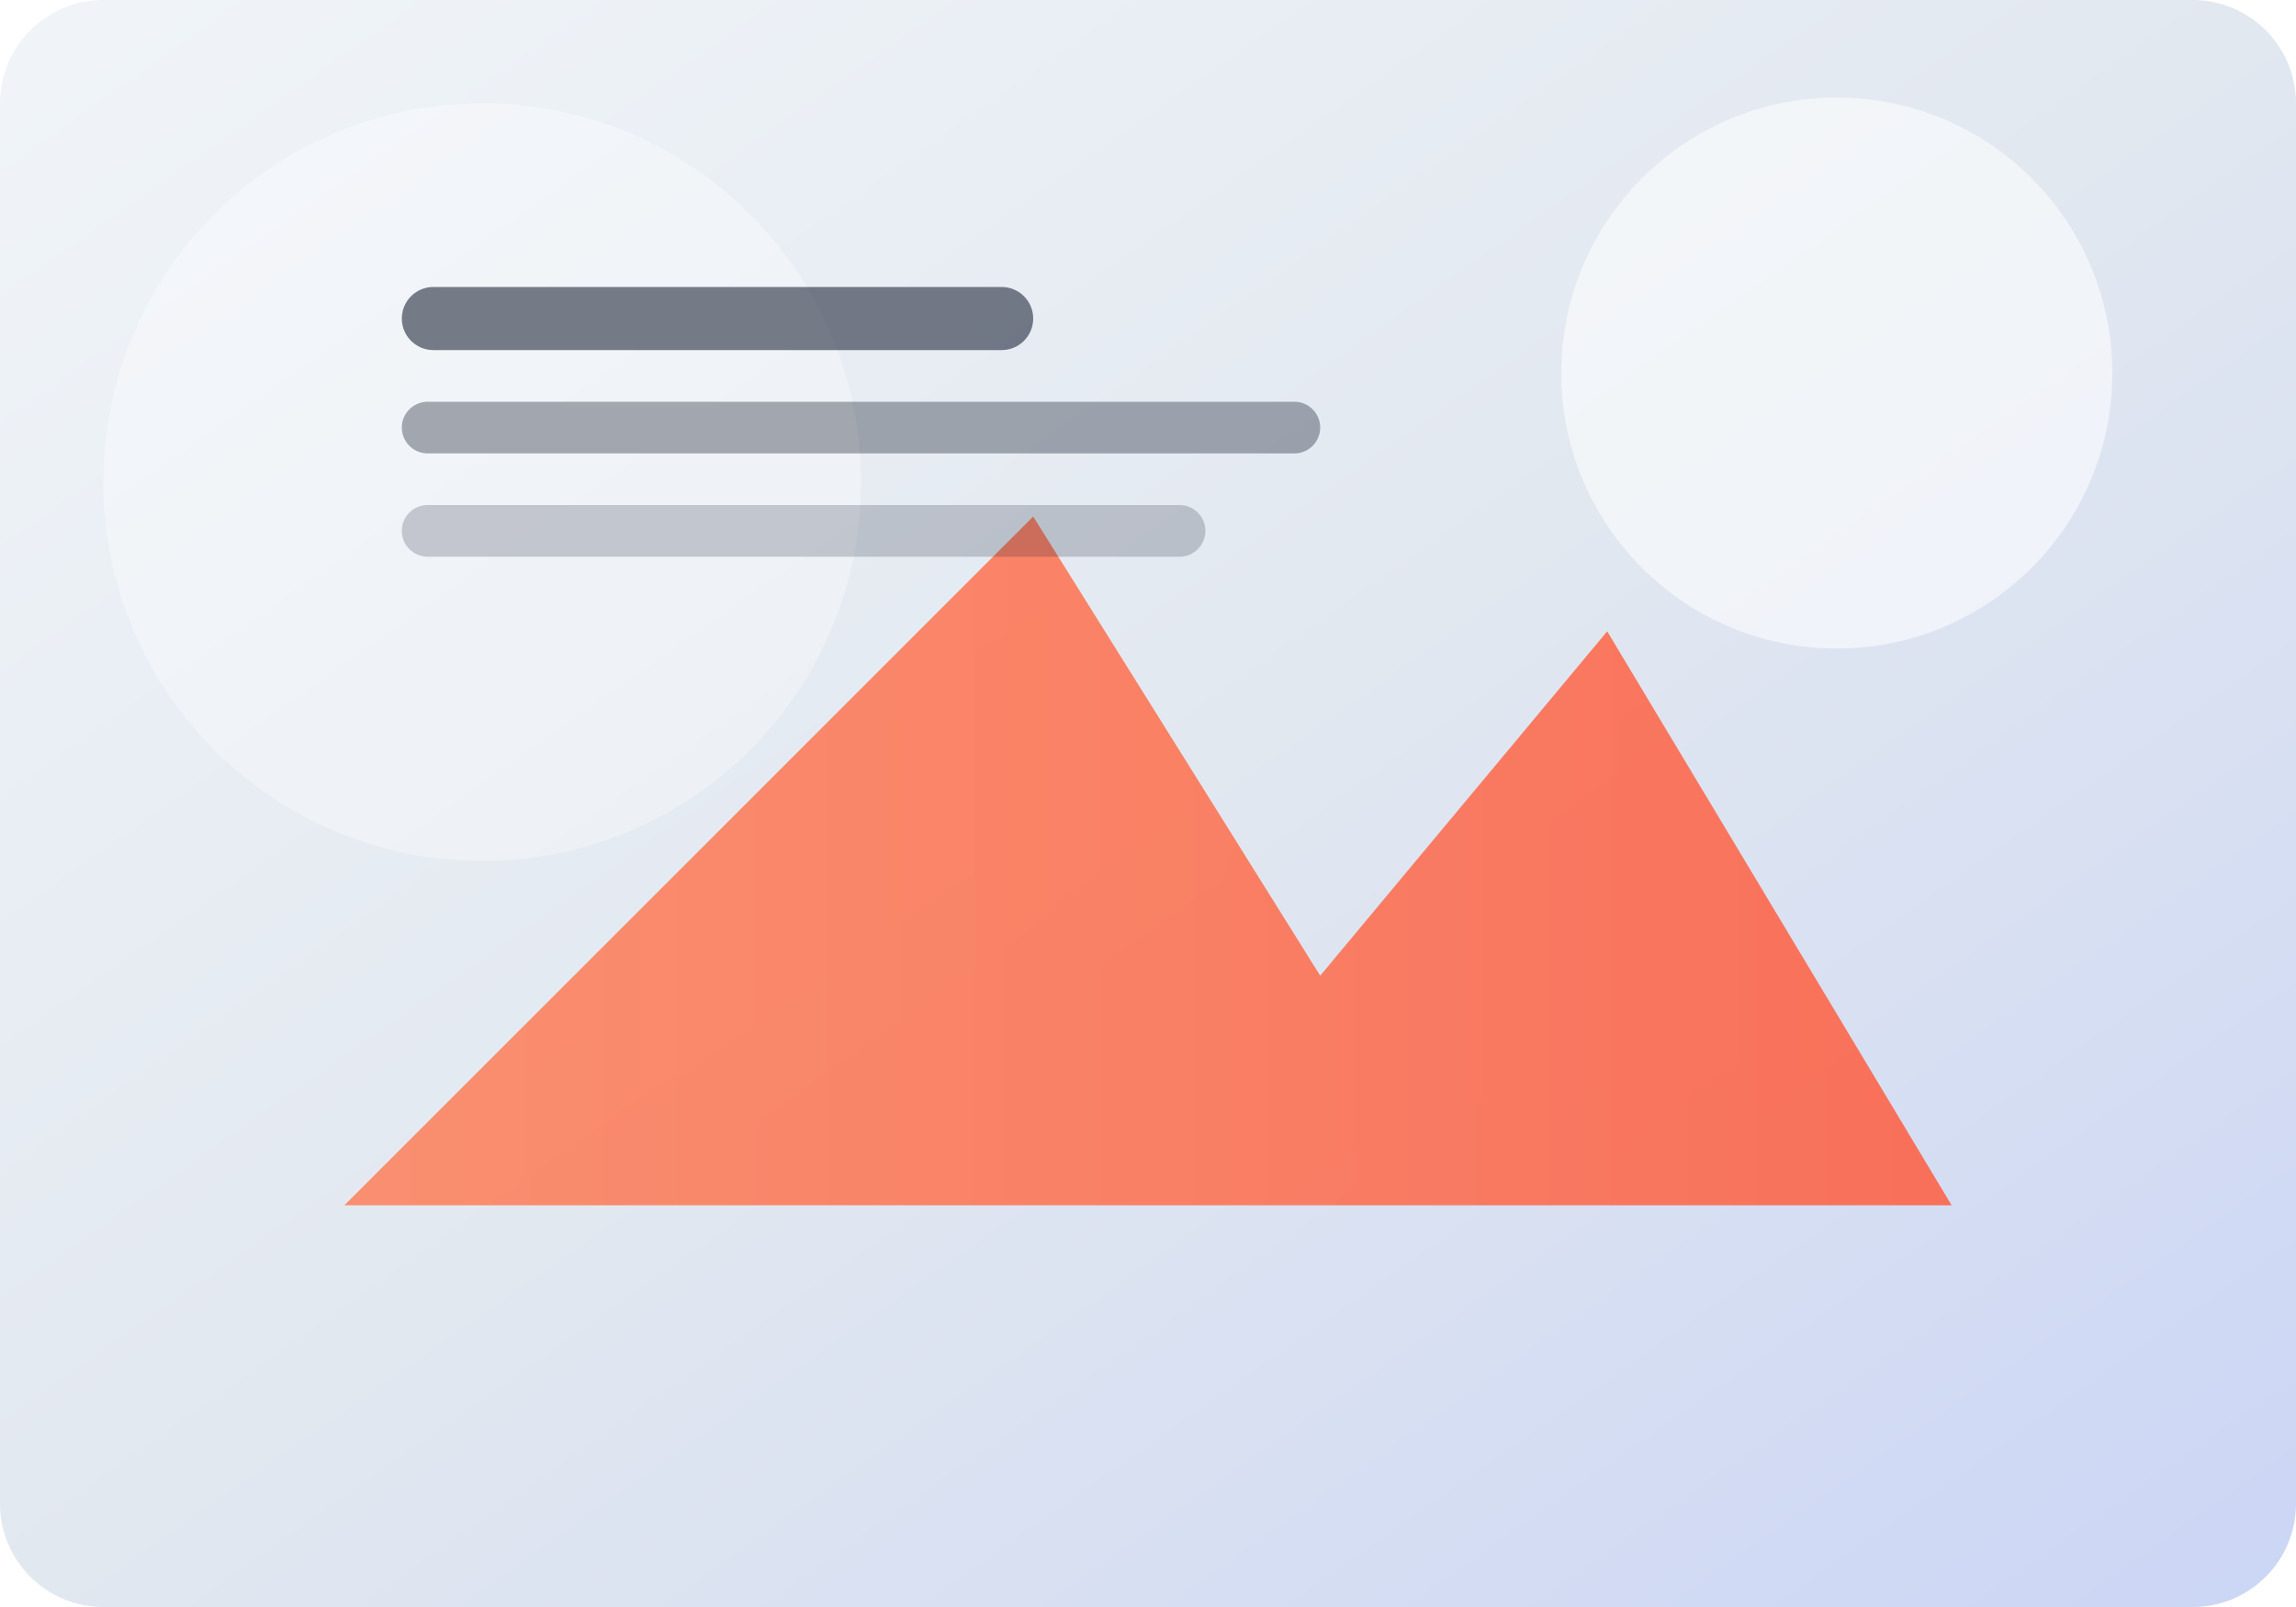
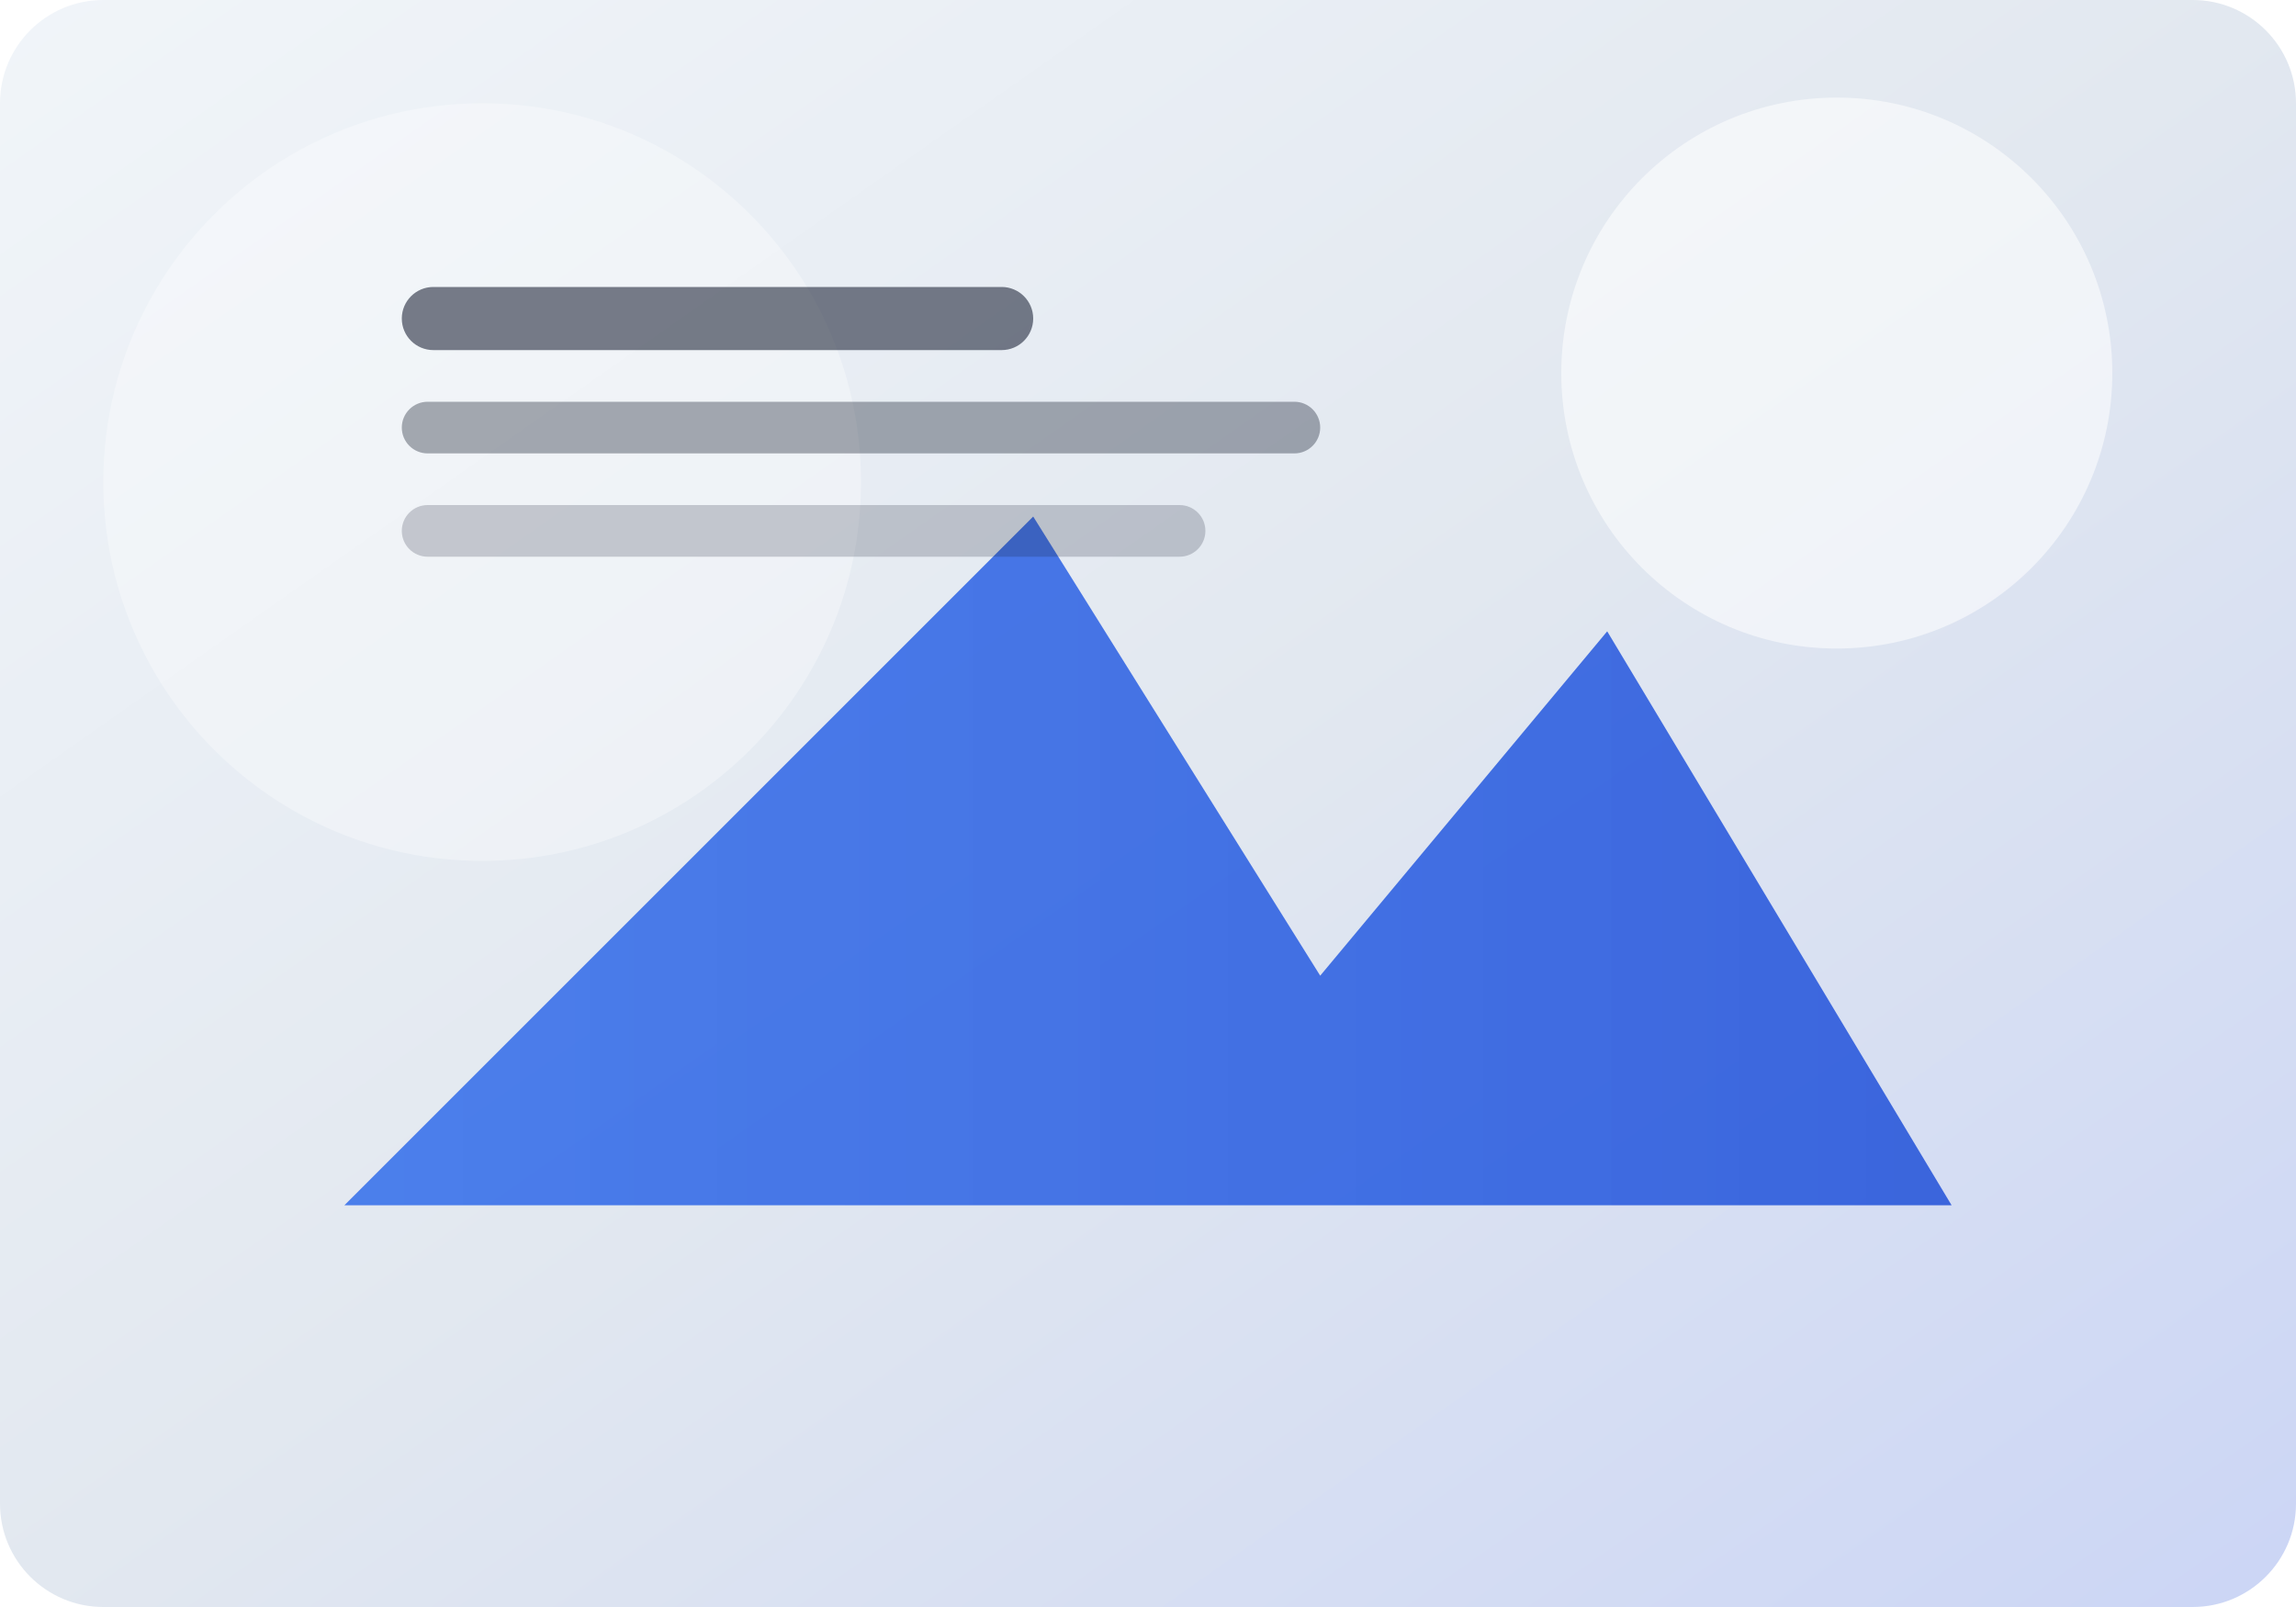
<svg xmlns="http://www.w3.org/2000/svg" width="800" height="560" viewBox="0 0 800 560" role="img" aria-labelledby="title desc">
  <defs>
    <linearGradient id="bg" x1="0%" y1="0%" x2="100%" y2="100%">
      <stop offset="0%" stop-color="#f1f5f9" />
      <stop offset="50%" stop-color="#e2e8f0" />
      <stop offset="100%" stop-color="#cbd5f5" />
    </linearGradient>
    <linearGradient id="accent" x1="0%" y1="0%" x2="100%" y2="0%">
-       <stop offset="0%" stop-color="#ff784f" stop-opacity="0.9" />
-       <stop offset="100%" stop-color="#ff5a3c" stop-opacity="0.95" />
+       <stop offset="0%" stop-color="#2563eb" stop-opacity="0.9" />
+       <stop offset="100%" stop-color="#1d4ed8" stop-opacity="0.95" />
    </linearGradient>
  </defs>
  <rect width="800" height="560" fill="url(#bg)" rx="36" />
  <circle cx="640" cy="130" r="96" fill="rgba(255, 255, 255, 0.55)" />
  <circle cx="168" cy="168" r="132" fill="rgba(255, 255, 255, 0.32)" />
  <path d="M120 420H680L560 220L460 340L360 180L120 420Z" fill="url(#accent)" opacity="0.88" />
  <rect x="140" y="100" width="220" height="22" rx="11" fill="rgba(15, 23, 42, 0.55)" />
  <rect x="140" y="140" width="320" height="18" rx="9" fill="rgba(15, 23, 42, 0.35)" />
  <rect x="140" y="176" width="280" height="18" rx="9" fill="rgba(15, 23, 42, 0.2)" />
</svg>
